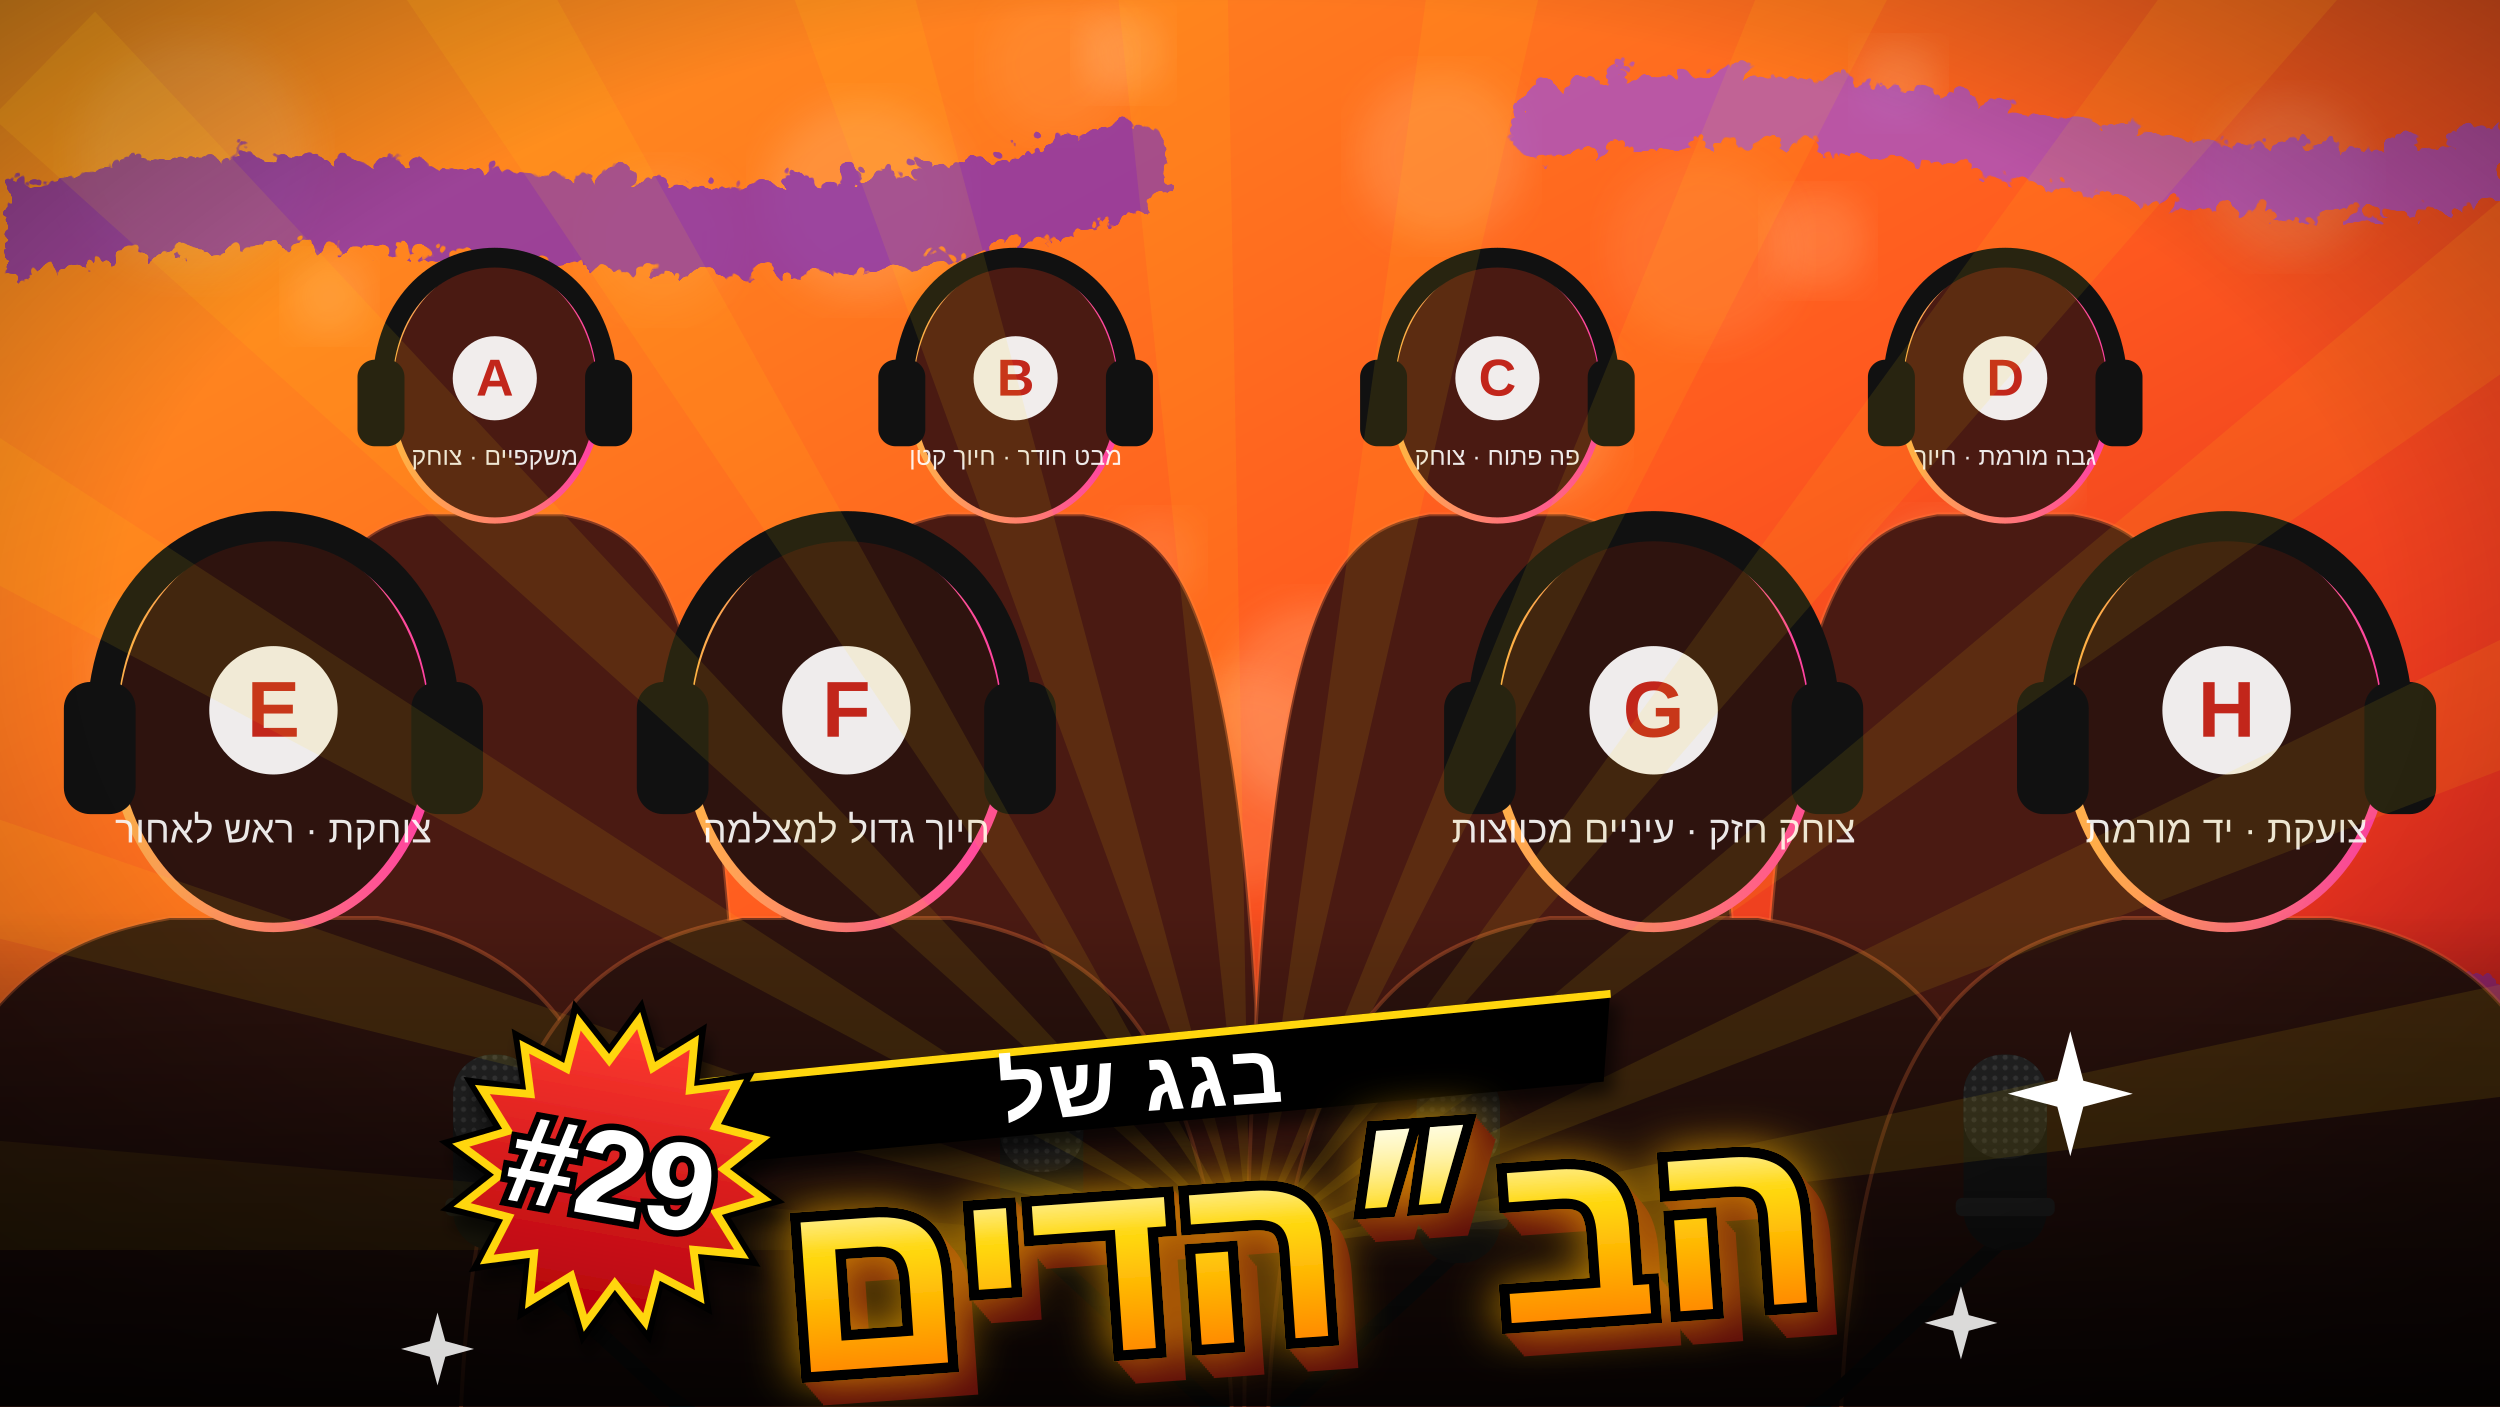
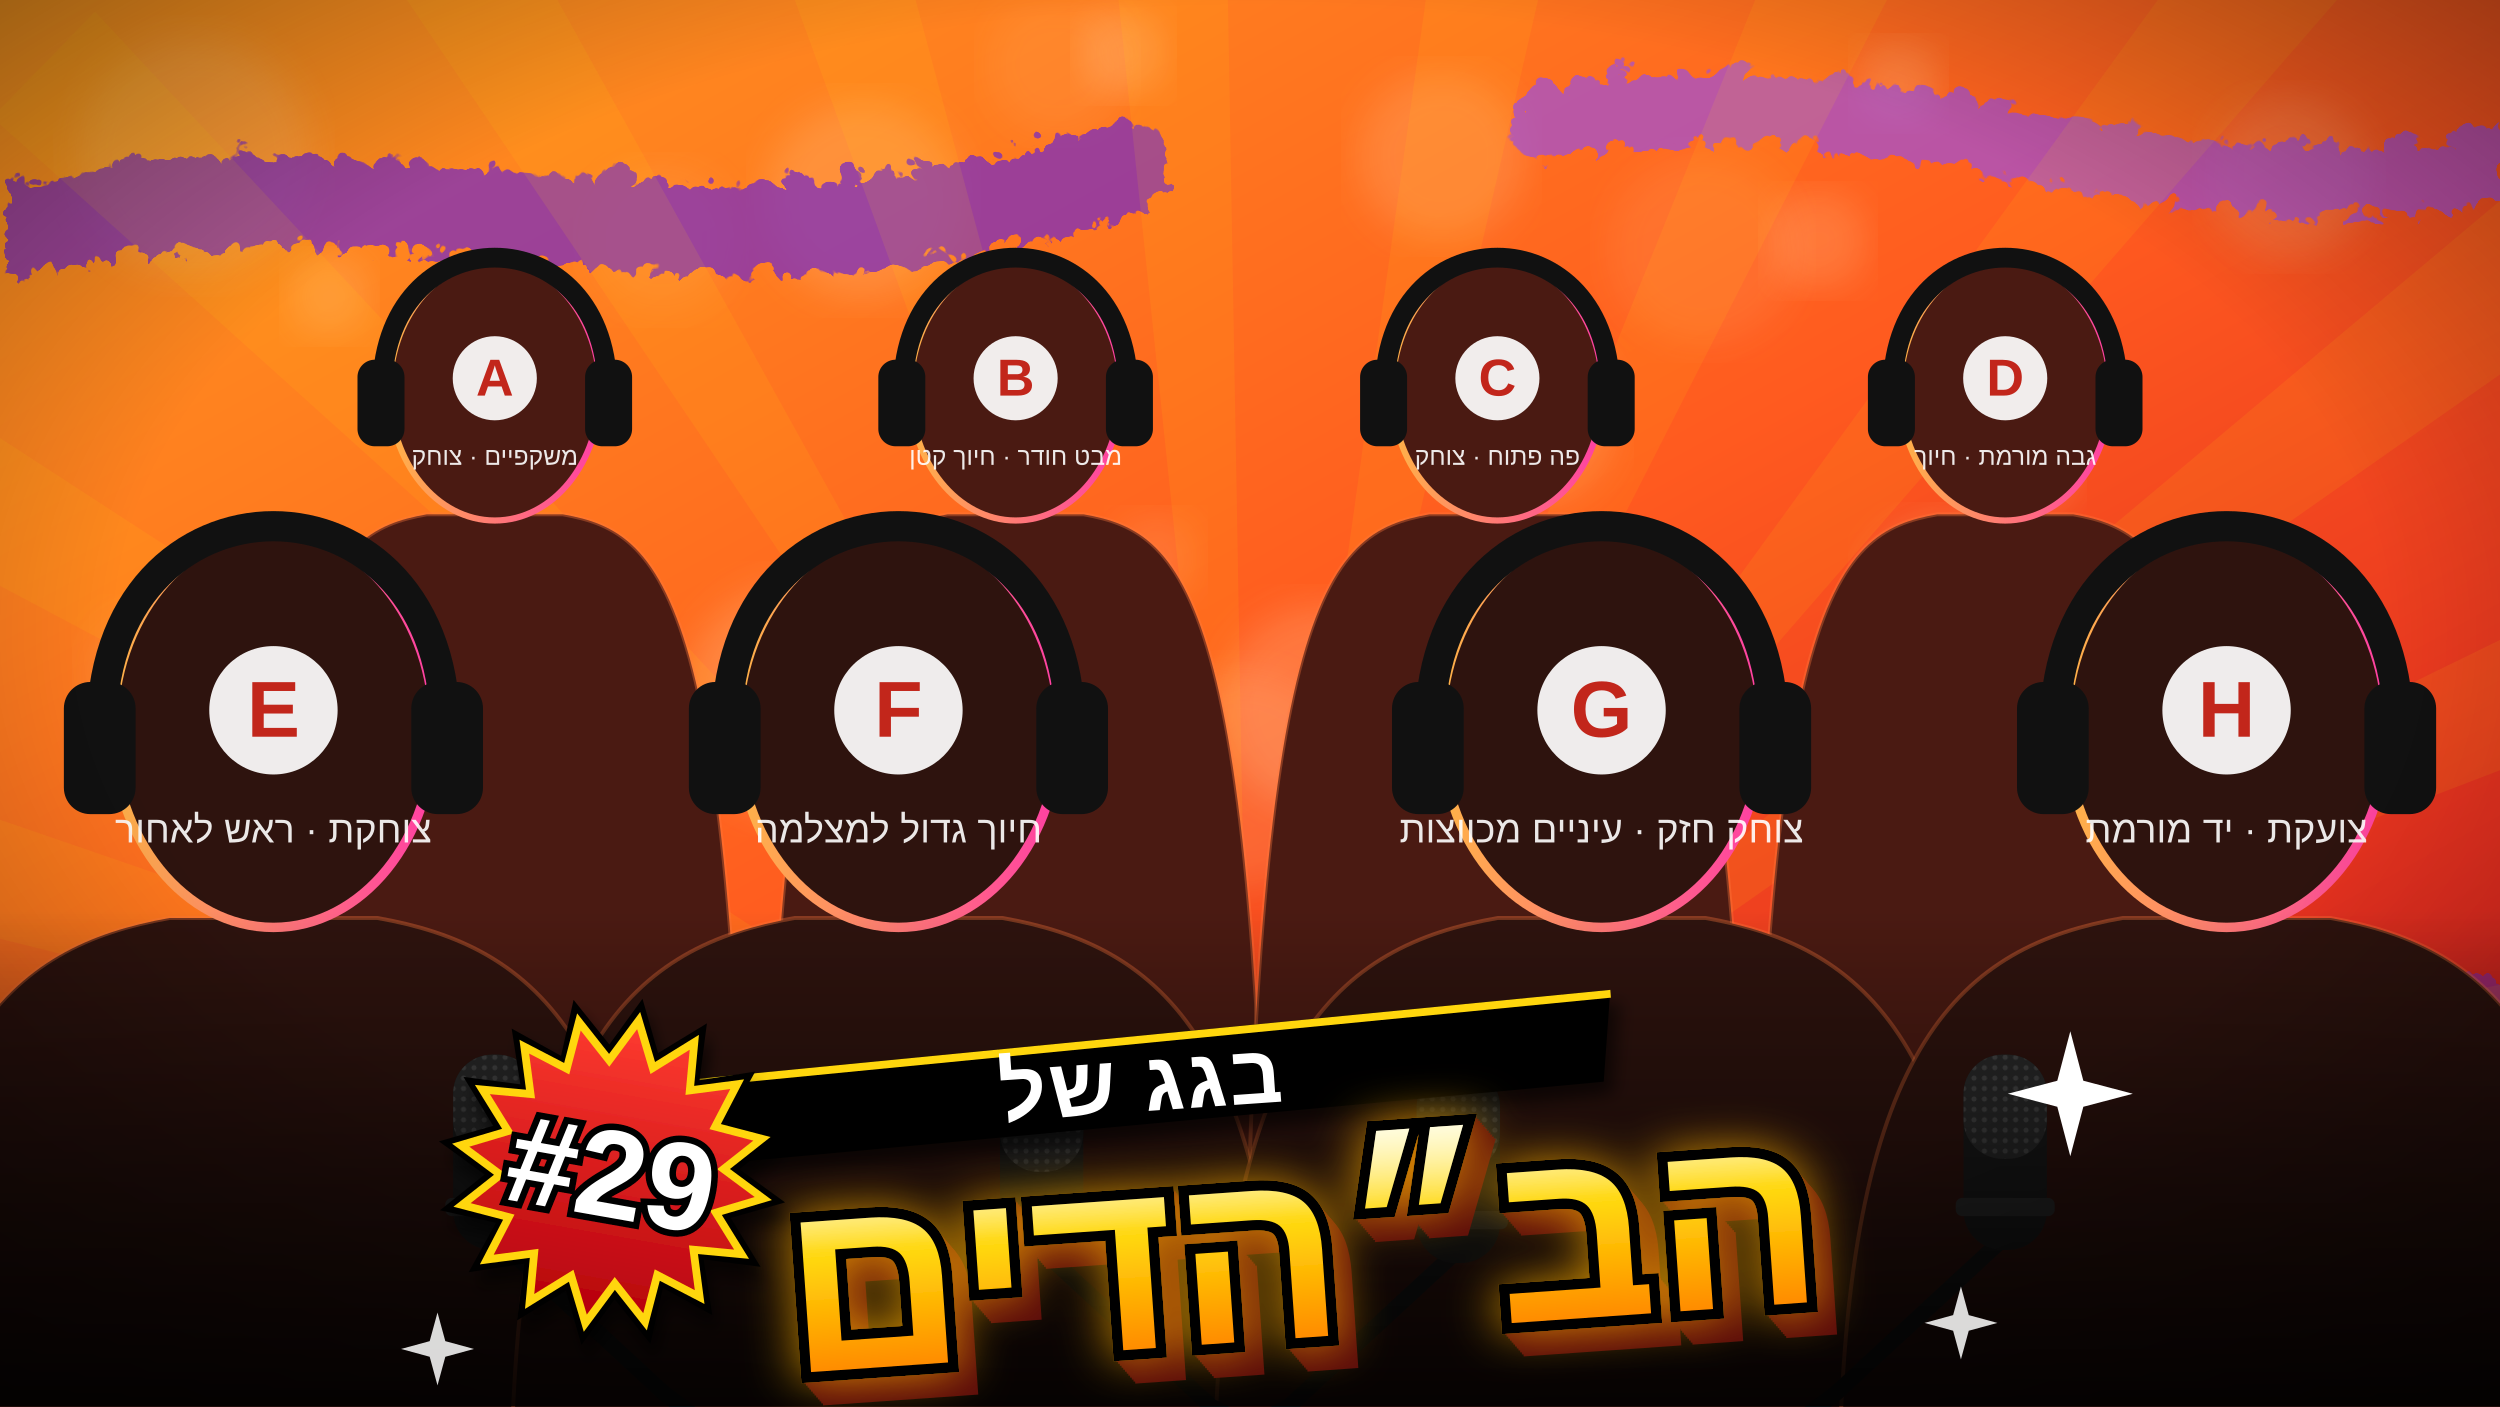
<svg xmlns="http://www.w3.org/2000/svg" width="1920" height="1080" font-family="Heebo, Arial, sans-serif">
  <defs>
    <linearGradient id="bg" x1="0" y1="0" x2="1" y2="1">
      <stop offset="0" stop-color="#ff9a1f" />
      <stop offset=".5" stop-color="#ff5a1f" />
      <stop offset="1" stop-color="#d1121f" />
    </linearGradient>
    <radialGradient id="vig" cx=".5" cy=".45" r=".75">
      <stop offset=".6" stop-color="#000" stop-opacity="0" />
      <stop offset="1" stop-color="#000" stop-opacity=".5" />
    </radialGradient>
    <linearGradient id="rim" x1="0" x2="1">
      <stop offset="0" stop-color="#ffb347" />
      <stop offset="1" stop-color="#ff3fa4" />
    </linearGradient>
    <pattern id="grill" width="8" height="8" patternUnits="userSpaceOnUse">
      <rect width="8" height="8" fill="#2a2a2a" />
      <circle cx="4" cy="4" r="2" fill="#444" />
    </pattern>
+     <linearGradient id="ring" x1="0" y1="0" x2="1" y2="1">
+       <stop offset="0" stop-color="#ffd60a" />
+       <stop offset="1" stop-color="#ff2d87" />
+     </linearGradient>
+     <filter id="pdrop" x="-20%" y="-20%" width="140%" height="140%">
+       <feDropShadow dx="0" dy="12" stdDeviation="14" flood-color="#000" flood-opacity=".55" />
+     </filter>
    <filter id="blur">
      <feGaussianBlur stdDeviation="14" />
    </filter>
    <filter id="rough">
      <feTurbulence baseFrequency=".035" numOctaves="3" seed="3" />
      <feDisplacementMap in="SourceGraphic" scale="28" />
    </filter>
  </defs>
  <rect width="1920" height="1080" fill="url(#bg)" />
  <circle cx="663" cy="154" r="75" fill="#ffe2b0" fill-opacity="0.19" filter="url(#blur)" />
  <circle cx="148" cy="548" r="37" fill="#ffe2b0" fill-opacity="0.14" filter="url(#blur)" />
  <circle cx="118" cy="519" r="52" fill="#ffe2b0" fill-opacity="0.09" filter="url(#blur)" />
  <circle cx="888" cy="428" r="33" fill="#ffe2b0" fill-opacity="0.12" filter="url(#blur)" />
  <circle cx="1128" cy="434" r="32" fill="#ffe2b0" fill-opacity="0.22" filter="url(#blur)" />
  <circle cx="253" cy="228" r="32" fill="#ffe2b0" fill-opacity="0.18" filter="url(#blur)" />
  <circle cx="812" cy="50" r="53" fill="#ffe2b0" fill-opacity="0.09" filter="url(#blur)" />
  <circle cx="1758" cy="136" r="62" fill="#ffe2b0" fill-opacity="0.15" filter="url(#blur)" />
  <circle cx="1107" cy="120" r="64" fill="#ffe2b0" fill-opacity="0.18" filter="url(#blur)" />
  <circle cx="1396" cy="185" r="38" fill="#ffe2b0" fill-opacity="0.18" filter="url(#blur)" />
  <circle cx="1308" cy="192" r="72" fill="#ffe2b0" fill-opacity="0.10" filter="url(#blur)" />
  <circle cx="1458" cy="64" r="32" fill="#ffe2b0" fill-opacity="0.19" filter="url(#blur)" />
  <circle cx="1016" cy="544" r="79" fill="#ffe2b0" fill-opacity="0.21" filter="url(#blur)" />
  <circle cx="953" cy="599" r="83" fill="#ffe2b0" fill-opacity="0.14" filter="url(#blur)" />
  <circle cx="508" cy="184" r="56" fill="#ffe2b0" fill-opacity="0.09" filter="url(#blur)" />
  <circle cx="614" cy="537" r="88" fill="#ffe2b0" fill-opacity="0.23" filter="url(#blur)" />
  <circle cx="1493" cy="459" r="61" fill="#ffe2b0" fill-opacity="0.18" filter="url(#blur)" />
  <circle cx="149" cy="120" r="90" fill="#ffe2b0" fill-opacity="0.15" filter="url(#blur)" />
  <circle cx="1550" cy="350" r="44" fill="#ffe2b0" fill-opacity="0.24" filter="url(#blur)" />
  <circle cx="863" cy="40" r="34" fill="#ffe2b0" fill-opacity="0.21" filter="url(#blur)" />
  <circle cx="1173" cy="321" r="68" fill="#ffe2b0" fill-opacity="0.20" filter="url(#blur)" />
  <circle cx="1217" cy="508" r="83" fill="#ffe2b0" fill-opacity="0.09" filter="url(#blur)" />
  <g filter="url(#rough)" fill="none" stroke-linecap="round">
    <path d="M-40,180 C300,90 520,240 860,120" stroke="#7b2cbf" stroke-width="70" opacity=".75" />
    <path d="M1180,90 C1450,30 1650,190 1980,110" stroke="#9d4edd" stroke-width="55" opacity=".7" />
    <path d="M1500,760 C1700,700 1850,820 1990,760" stroke="#7b2cbf" stroke-width="60" opacity=".55" />
    <path d="M-30,820 C120,760 260,860 420,800" stroke="#9d4edd" stroke-width="50" opacity=".5" />
  </g>
+   <path d="M960,960 L-340,960 L-335,847 Z" fill="#ffd60a" fill-opacity=".05" />
+   <path d="M960,960 L-301,646 L-269,537 Z" fill="#ffd60a" fill-opacity=".10" />
+   <path d="M960,960 L-188,350 L-130,252 Z" fill="#ffd60a" fill-opacity=".10" />
+   <path d="M960,960 L-6,90 L73,9 Z" fill="#ffd60a" fill-opacity=".10" />
+   <path d="M960,960 L233,-118 L330,-177 Z" fill="#ffd60a" fill-opacity=".10" />
+   <path d="M960,960 L515,-262 L624,-296 Z" fill="#ffd60a" fill-opacity=".10" />
+   <path d="M960,960 L824,-333 L937,-340 Z" fill="#ffd60a" fill-opacity=".10" />
+   <path d="M960,960 L1141,-327 L1252,-307 Z" fill="#ffd60a" fill-opacity=".10" />
+   <path d="M960,960 L1447,-245 L1550,-198 Z" fill="#ffd60a" fill-opacity=".10" />
+   <path d="M960,960 L1724,-92 L1813,-21 Z" fill="#ffd60a" fill-opacity=".10" />
+   <path d="M960,960 L1956,124 L2025,214 Z" fill="#ffd60a" fill-opacity=".10" />
+   <path d="M960,960 L2128,390 L2174,494 Z" fill="#ffd60a" fill-opacity=".10" />
+   <path d="M960,960 L2232,690 L2250,802 Z" fill="#ffd60a" fill-opacity=".10" />
  <path d="M185.25,1120 C190.0,456.75 247.0,409.25 327.75,395.0 L432.25,395.0 C513.0,409.25 570.0,456.75 574.75,1120 Z" fill="#4a1a12" stroke="#ff7a3d" stroke-opacity=".35" stroke-width="3" />
  <ellipse cx="380" cy="300" rx="80.75" ry="99.75" fill="#4a1a12" />
  <ellipse cx="380" cy="300" rx="80.75" ry="99.75" fill="none" stroke="url(#rim)" stroke-width="4.75" />
  <path d="M293.55,304.75 C289.75,162.25 470.25,162.25 466.45,304.75" fill="none" stroke="#111" stroke-width="15.2" stroke-linecap="round" />
  <rect x="274.55" y="276.25" width="36.1" height="66.5" rx="13.3" fill="#111" />
  <rect x="449.35" y="276.25" width="36.1" height="66.5" rx="13.3" fill="#111" />
  <circle cx="380" cy="290.5" r="32.3" fill="#fff" fill-opacity=".92" />
  <text x="380" y="303.8" font-size="39.9" font-weight="800" text-anchor="middle" fill="#c2261b">A</text>
  <text x="380" y="357.0" font-size="19.0" text-anchor="middle" fill="#fff" fill-opacity=".9">משקפיים · צוחק</text>
  <path d="M585.25,1120 C590.0,456.75 647.0,409.25 727.75,395.0 L832.25,395.0 C913.0,409.25 970.0,456.75 974.75,1120 Z" fill="#4a1a12" stroke="#ff7a3d" stroke-opacity=".35" stroke-width="3" />
  <ellipse cx="780" cy="300" rx="80.75" ry="99.75" fill="#4a1a12" />
  <ellipse cx="780" cy="300" rx="80.75" ry="99.75" fill="none" stroke="url(#rim)" stroke-width="4.75" />
  <path d="M693.55,304.75 C689.75,162.25 870.25,162.25 866.45,304.75" fill="none" stroke="#111" stroke-width="15.2" stroke-linecap="round" />
  <rect x="674.55" y="276.25" width="36.1" height="66.5" rx="13.3" fill="#111" />
  <rect x="849.35" y="276.25" width="36.1" height="66.5" rx="13.3" fill="#111" />
  <circle cx="780" cy="290.5" r="32.3" fill="#fff" fill-opacity=".92" />
  <text x="780" y="303.8" font-size="39.9" font-weight="800" text-anchor="middle" fill="#c2261b">B</text>
  <text x="780" y="357.0" font-size="19.0" text-anchor="middle" fill="#fff" fill-opacity=".9">מבט חודר · חיוך קטן</text>
  <path d="M955.25,1120 C960.0,456.75 1017.0,409.25 1097.75,395.0 L1202.25,395.0 C1283.0,409.25 1340.0,456.75 1344.75,1120 Z" fill="#4a1a12" stroke="#ff7a3d" stroke-opacity=".35" stroke-width="3" />
  <ellipse cx="1150" cy="300" rx="80.75" ry="99.75" fill="#4a1a12" />
  <ellipse cx="1150" cy="300" rx="80.75" ry="99.75" fill="none" stroke="url(#rim)" stroke-width="4.75" />
  <path d="M1063.55,304.75 C1059.75,162.25 1240.25,162.25 1236.45,304.75" fill="none" stroke="#111" stroke-width="15.2" stroke-linecap="round" />
  <rect x="1044.55" y="276.25" width="36.1" height="66.5" rx="13.3" fill="#111" />
  <rect x="1219.35" y="276.25" width="36.1" height="66.5" rx="13.3" fill="#111" />
  <circle cx="1150" cy="290.5" r="32.3" fill="#fff" fill-opacity=".92" />
  <text x="1150" y="303.8" font-size="39.9" font-weight="800" text-anchor="middle" fill="#c2261b">C</text>
  <text x="1150" y="357.0" font-size="19.0" text-anchor="middle" fill="#fff" fill-opacity=".9">פה פתוח · צוחק</text>
  <path d="M1345.25,1120 C1350.0,456.75 1407.0,409.25 1487.75,395.0 L1592.25,395.0 C1673.0,409.25 1730.0,456.75 1734.75,1120 Z" fill="#4a1a12" stroke="#ff7a3d" stroke-opacity=".35" stroke-width="3" />
  <ellipse cx="1540" cy="300" rx="80.75" ry="99.75" fill="#4a1a12" />
  <ellipse cx="1540" cy="300" rx="80.75" ry="99.75" fill="none" stroke="url(#rim)" stroke-width="4.75" />
  <path d="M1453.55,304.75 C1449.75,162.25 1630.25,162.25 1626.45,304.75" fill="none" stroke="#111" stroke-width="15.2" stroke-linecap="round" />
  <rect x="1434.55" y="276.25" width="36.1" height="66.5" rx="13.3" fill="#111" />
  <rect x="1609.35" y="276.25" width="36.1" height="66.5" rx="13.3" fill="#111" />
  <circle cx="1540" cy="290.5" r="32.3" fill="#fff" fill-opacity=".92" />
  <text x="1540" y="303.8" font-size="39.9" font-weight="800" text-anchor="middle" fill="#c2261b">D</text>
  <text x="1540" y="357.0" font-size="19.0" text-anchor="middle" fill="#fff" fill-opacity=".9">גבה מורמת · חיוך</text>
  <path d="M-87.25,1120 C-80.0,799.25 7.0,726.75 130.25,705.0 L289.75,705.0 C413.0,726.75 500.0,799.25 507.25,1120 Z" fill="#2e130e" stroke="#ff7a3d" stroke-opacity=".35" stroke-width="3" />
  <ellipse cx="210" cy="560" rx="123.25" ry="152.25" fill="#2e130e" />
  <ellipse cx="210" cy="560" rx="123.25" ry="152.25" fill="none" stroke="url(#rim)" stroke-width="7.25" />
  <path d="M78.05,567.25 C72.25,349.75 347.75,349.75 341.95,567.25" fill="none" stroke="#111" stroke-width="23.2" stroke-linecap="round" />
  <rect x="49.05" y="523.75" width="55.1" height="101.5" rx="20.3" fill="#111" />
  <rect x="315.85" y="523.75" width="55.1" height="101.5" rx="20.3" fill="#111" />
  <circle cx="210" cy="545.5" r="49.3" fill="#fff" fill-opacity=".92" />
  <text x="210" y="565.8" font-size="60.9" font-weight="800" text-anchor="middle" fill="#c2261b">E</text>
  <text x="210" y="647.0" font-size="29.0" text-anchor="middle" fill="#fff" fill-opacity=".9">צוחקת · ראש לאחור</text>
-   <path d="M352.75,1120 C360.0,799.25 447.0,726.75 570.25,705.0 L729.75,705.0 C853.0,726.75 940.0,799.25 947.25,1120 Z" fill="#2e130e" stroke="#ff7a3d" stroke-opacity=".35" stroke-width="3" />
-   <ellipse cx="650" cy="560" rx="123.25" ry="152.25" fill="#2e130e" />
-   <ellipse cx="650" cy="560" rx="123.25" ry="152.25" fill="none" stroke="url(#rim)" stroke-width="7.25" />
-   <path d="M518.05,567.25 C512.25,349.75 787.75,349.75 781.95,567.25" fill="none" stroke="#111" stroke-width="23.2" stroke-linecap="round" />
-   <rect x="489.05" y="523.75" width="55.1" height="101.5" rx="20.3" fill="#111" />
-   <rect x="755.85" y="523.75" width="55.1" height="101.5" rx="20.3" fill="#111" />
-   <circle cx="650" cy="545.5" r="49.3" fill="#fff" fill-opacity=".92" />
-   <text x="650" y="565.8" font-size="60.9" font-weight="800" text-anchor="middle" fill="#c2261b">F</text>
-   <text x="650" y="647.0" font-size="29.0" text-anchor="middle" fill="#fff" fill-opacity=".9">חיוך גדול למצלמה</text>
-   <path d="M972.75,1120 C980.0,799.25 1067.0,726.75 1190.25,705.0 L1349.75,705.0 C1473.0,726.75 1560.0,799.25 1567.25,1120 Z" fill="#2e130e" stroke="#ff7a3d" stroke-opacity=".35" stroke-width="3" />
-   <ellipse cx="1270" cy="560" rx="123.25" ry="152.25" fill="#2e130e" />
-   <ellipse cx="1270" cy="560" rx="123.25" ry="152.25" fill="none" stroke="url(#rim)" stroke-width="7.25" />
-   <path d="M1138.05,567.25 C1132.25,349.75 1407.75,349.75 1401.95,567.25" fill="none" stroke="#111" stroke-width="23.2" stroke-linecap="round" />
-   <rect x="1109.05" y="523.75" width="55.1" height="101.5" rx="20.3" fill="#111" />
-   <rect x="1375.85" y="523.75" width="55.1" height="101.5" rx="20.3" fill="#111" />
-   <circle cx="1270" cy="545.5" r="49.3" fill="#fff" fill-opacity=".92" />
-   <text x="1270" y="565.8" font-size="60.9" font-weight="800" text-anchor="middle" fill="#c2261b">G</text>
-   <text x="1270" y="647.0" font-size="29.0" text-anchor="middle" fill="#fff" fill-opacity=".9">צוחק חזק · עיניים מכווצות</text>
+   <path d="M392.75,1120 C400.0,799.25 487.0,726.75 610.25,705.0 L769.75,705.0 C893.0,726.75 980.0,799.25 987.25,1120 Z" fill="#2e130e" stroke="#ff7a3d" stroke-opacity=".35" stroke-width="3" />
+   <ellipse cx="690" cy="560" rx="123.25" ry="152.25" fill="#2e130e" />
+   <ellipse cx="690" cy="560" rx="123.25" ry="152.25" fill="none" stroke="url(#rim)" stroke-width="7.25" />
+   <path d="M558.05,567.25 C552.25,349.75 827.75,349.75 821.95,567.25" fill="none" stroke="#111" stroke-width="23.2" stroke-linecap="round" />
+   <rect x="529.05" y="523.75" width="55.1" height="101.5" rx="20.3" fill="#111" />
+   <rect x="795.85" y="523.75" width="55.1" height="101.5" rx="20.3" fill="#111" />
+   <circle cx="690" cy="545.5" r="49.3" fill="#fff" fill-opacity=".92" />
+   <text x="690" y="565.8" font-size="60.9" font-weight="800" text-anchor="middle" fill="#c2261b">F</text>
+   <text x="690" y="647.0" font-size="29.0" text-anchor="middle" fill="#fff" fill-opacity=".9">חיוך גדול למצלמה</text>
+   <path d="M932.75,1120 C940.0,799.25 1027.0,726.75 1150.25,705.0 L1309.75,705.0 C1433.0,726.75 1520.0,799.25 1527.25,1120 Z" fill="#2e130e" stroke="#ff7a3d" stroke-opacity=".35" stroke-width="3" />
+   <ellipse cx="1230" cy="560" rx="123.25" ry="152.25" fill="#2e130e" />
+   <ellipse cx="1230" cy="560" rx="123.25" ry="152.25" fill="none" stroke="url(#rim)" stroke-width="7.25" />
+   <path d="M1098.05,567.25 C1092.25,349.75 1367.75,349.75 1361.95,567.25" fill="none" stroke="#111" stroke-width="23.2" stroke-linecap="round" />
+   <rect x="1069.05" y="523.75" width="55.1" height="101.5" rx="20.3" fill="#111" />
+   <rect x="1335.85" y="523.75" width="55.1" height="101.5" rx="20.3" fill="#111" />
+   <circle cx="1230" cy="545.5" r="49.3" fill="#fff" fill-opacity=".92" />
+   <text x="1230" y="565.8" font-size="60.9" font-weight="800" text-anchor="middle" fill="#c2261b">G</text>
+   <text x="1230" y="647.0" font-size="29.0" text-anchor="middle" fill="#fff" fill-opacity=".9">צוחק חזק · עיניים מכווצות</text>
  <path d="M1412.75,1120 C1420.0,799.25 1507.0,726.75 1630.25,705.0 L1789.75,705.0 C1913.0,726.75 2000.0,799.25 2007.25,1120 Z" fill="#2e130e" stroke="#ff7a3d" stroke-opacity=".35" stroke-width="3" />
  <ellipse cx="1710" cy="560" rx="123.25" ry="152.25" fill="#2e130e" />
  <ellipse cx="1710" cy="560" rx="123.25" ry="152.25" fill="none" stroke="url(#rim)" stroke-width="7.25" />
  <path d="M1578.05,567.25 C1572.25,349.75 1847.75,349.75 1841.95,567.25" fill="none" stroke="#111" stroke-width="23.2" stroke-linecap="round" />
  <rect x="1549.05" y="523.75" width="55.1" height="101.5" rx="20.3" fill="#111" />
  <rect x="1815.85" y="523.75" width="55.1" height="101.5" rx="20.3" fill="#111" />
  <circle cx="1710" cy="545.5" r="49.3" fill="#fff" fill-opacity=".92" />
  <text x="1710" y="565.8" font-size="60.9" font-weight="800" text-anchor="middle" fill="#c2261b">H</text>
  <text x="1710" y="647.0" font-size="29.0" text-anchor="middle" fill="#fff" fill-opacity=".9">צועקת · יד מורמת</text>
  <path d="M550,1100 L510,1070 L380,950" fill="none" stroke="#151515" stroke-width="12" stroke-linejoin="round" />
  <rect x="348" y="810" width="64" height="150" rx="30" fill="#1a1a1a" />
  <rect x="348" y="810" width="64" height="80" rx="30" fill="url(#grill)" />
  <rect x="342" y="920" width="76" height="14" rx="5" fill="#2b2b2b" />
  <path d="M970,1100 L930,1080 L800,960" fill="none" stroke="#151515" stroke-width="12" stroke-linejoin="round" />
  <rect x="768" y="820" width="64" height="150" rx="30" fill="#1a1a1a" />
  <rect x="768" y="820" width="64" height="80" rx="30" fill="url(#grill)" />
  <rect x="762" y="930" width="76" height="14" rx="5" fill="#2b2b2b" />
  <path d="M950,1100 L990,1080 L1120,960" fill="none" stroke="#151515" stroke-width="12" stroke-linejoin="round" />
  <rect x="1088" y="820" width="64" height="150" rx="30" fill="#1a1a1a" />
  <rect x="1088" y="820" width="64" height="80" rx="30" fill="url(#grill)" />
  <rect x="1082" y="930" width="76" height="14" rx="5" fill="#2b2b2b" />
  <path d="M1370,1100 L1410,1070 L1540,950" fill="none" stroke="#151515" stroke-width="12" stroke-linejoin="round" />
  <rect x="1508" y="810" width="64" height="150" rx="30" fill="#1a1a1a" />
  <rect x="1508" y="810" width="64" height="80" rx="30" fill="url(#grill)" />
  <rect x="1502" y="920" width="76" height="14" rx="5" fill="#2b2b2b" />
  <rect width="1920" height="1080" fill="url(#vig)" />
  <defs>
    <linearGradient id="gold" x1="0" y1="0" x2="0" y2="1">
      <stop offset="0" stop-color="#fff7b0" />
      <stop offset=".45" stop-color="#ffd60a" />
      <stop offset="1" stop-color="#ff8c00" />
    </linearGradient>
    <linearGradient id="shine" x1="0" y1="0" x2="0" y2="1">
      <stop offset="0" stop-color="#fff" stop-opacity=".55" />
      <stop offset=".4" stop-color="#fff" stop-opacity="0" />
    </linearGradient>
    <linearGradient id="red" x1="0" y1="0" x2="0" y2="1">
      <stop offset="0" stop-color="#ff3b30" />
      <stop offset="1" stop-color="#b3000c" />
    </linearGradient>
    <filter id="glow" x="-20%" y="-40%" width="140%" height="180%">
      <feDropShadow dx="0" dy="0" stdDeviation="18" flood-color="#ffb000" flood-opacity=".75" />
    </filter>
    <filter id="drop">
      <feDropShadow dx="6" dy="10" stdDeviation="6" flood-color="#000" flood-opacity=".6" />
    </filter>
    <linearGradient id="fadeB" x1="0" y1="0" x2="0" y2="1">
      <stop offset="0" stop-color="#000" stop-opacity="0" />
      <stop offset="1" stop-color="#000" stop-opacity=".85" />
    </linearGradient>
  </defs>
  <rect x="0" y="700" width="1920" height="380" fill="url(#fadeB)" />
-   <path d="M960,960 L-340,960 L-335,847 Z" fill="#ffd60a" fill-opacity=".05" />
-   <path d="M960,960 L-301,646 L-269,537 Z" fill="#ffd60a" fill-opacity=".10" />
-   <path d="M960,960 L-188,350 L-130,252 Z" fill="#ffd60a" fill-opacity=".10" />
-   <path d="M960,960 L-6,90 L73,9 Z" fill="#ffd60a" fill-opacity=".10" />
-   <path d="M960,960 L233,-118 L330,-177 Z" fill="#ffd60a" fill-opacity=".10" />
-   <path d="M960,960 L515,-262 L624,-296 Z" fill="#ffd60a" fill-opacity=".10" />
-   <path d="M960,960 L824,-333 L937,-340 Z" fill="#ffd60a" fill-opacity=".10" />
-   <path d="M960,960 L1141,-327 L1252,-307 Z" fill="#ffd60a" fill-opacity=".10" />
-   <path d="M960,960 L1447,-245 L1550,-198 Z" fill="#ffd60a" fill-opacity=".10" />
-   <path d="M960,960 L1724,-92 L1813,-21 Z" fill="#ffd60a" fill-opacity=".10" />
-   <path d="M960,960 L1956,124 L2025,214 Z" fill="#ffd60a" fill-opacity=".10" />
-   <path d="M960,960 L2128,390 L2174,494 Z" fill="#ffd60a" fill-opacity=".10" />
-   <path d="M960,960 L2232,690 L2250,802 Z" fill="#ffd60a" fill-opacity=".10" />
  <g transform="rotate(-4 960 960)">
    <g filter="url(#drop)">
      <path d="M520,800 L1250,780 L1240,850 L530,866 Z" fill="#000" />
      <path d="M520,800 L1250,780 L1250,786 L520,806 Z" fill="#ffd60a" />
      <text x="885" y="848" font-size="64" font-weight="900" text-anchor="middle" fill="#fff" letter-spacing="2">בגג של</text>
    </g>
    <text x="1014.4" y="1049.2" font-size="190" font-weight="900" text-anchor="middle" fill="#5a0a0a" stroke="#5a0a0a" stroke-width="14">הב״הדים</text>
    <text x="1013.2" y="1047.6" font-size="190" font-weight="900" text-anchor="middle" fill="#5a0a0a" stroke="#5a0a0a" stroke-width="14">הב״הדים</text>
    <text x="1012.0" y="1046.0" font-size="190" font-weight="900" text-anchor="middle" fill="#5a0a0a" stroke="#5a0a0a" stroke-width="14">הב״הדים</text>
    <text x="1010.8" y="1044.4" font-size="190" font-weight="900" text-anchor="middle" fill="#5a0a0a" stroke="#5a0a0a" stroke-width="14">הב״הדים</text>
    <text x="1009.6" y="1042.8" font-size="190" font-weight="900" text-anchor="middle" fill="#5a0a0a" stroke="#5a0a0a" stroke-width="14">הב״הדים</text>
    <text x="1008.4" y="1041.2" font-size="190" font-weight="900" text-anchor="middle" fill="#5a0a0a" stroke="#5a0a0a" stroke-width="14">הב״הדים</text>
    <text x="1007.2" y="1039.6" font-size="190" font-weight="900" text-anchor="middle" fill="#5a0a0a" stroke="#5a0a0a" stroke-width="14">הב״הדים</text>
    <text x="1006.0" y="1038.0" font-size="190" font-weight="900" text-anchor="middle" fill="#5a0a0a" stroke="#5a0a0a" stroke-width="14">הב״הדים</text>
    <text x="1004.8" y="1036.4" font-size="190" font-weight="900" text-anchor="middle" fill="#5a0a0a" stroke="#5a0a0a" stroke-width="14">הב״הדים</text>
    <text x="1003.6" y="1034.8" font-size="190" font-weight="900" text-anchor="middle" fill="#5a0a0a" stroke="#5a0a0a" stroke-width="14">הב״הדים</text>
    <text x="1002.4" y="1033.2" font-size="190" font-weight="900" text-anchor="middle" fill="#5a0a0a" stroke="#5a0a0a" stroke-width="14">הב״הדים</text>
    <text x="1001.2" y="1031.6" font-size="190" font-weight="900" text-anchor="middle" fill="#5a0a0a" stroke="#5a0a0a" stroke-width="14">הב״הדים</text>
    <text x="1000" y="1030" font-size="190" font-weight="900" text-anchor="middle" fill="url(#gold)" stroke="#000" stroke-width="16" paint-order="stroke" filter="url(#glow)">הב״הדים</text>
    <text x="1000" y="1030" font-size="190" font-weight="900" text-anchor="middle" fill="url(#shine)">הב״הדים</text>
  </g>
  <g transform="rotate(10 470 900)" filter="url(#drop)">
    <polygon points="605,900 566,919 595,952 551,954 565,995 524,981 522,1025 489,996 470,1035 451,996 418,1025 416,981 375,995 389,954 345,952 374,919 335,900 374,881 345,848 389,846 375,805 416,819 418,775 451,804 470,765 489,804 522,775 524,819 565,805 551,846 595,848 566,881" fill="#000" />
    <polygon points="588,900 554,917 579,945 542,948 553,983 518,972 515,1009 487,984 470,1018 453,984 425,1009 422,972 387,983 398,948 361,945 386,917 352,900 386,883 361,855 398,852 387,817 422,828 425,791 453,816 470,782 487,816 515,791 518,828 553,817 542,852 579,855 554,883" fill="url(#red)" stroke="#ffd60a" stroke-width="6" />
    <text x="470" y="935" font-size="96" font-weight="900" text-anchor="middle" fill="#fff" stroke="#000" stroke-width="10" paint-order="stroke" direction="ltr">#29</text>
  </g>
  <g fill="#fff">
    <path d="M1580,830 l10,-38 l10,38 l38,10 l-38,10 l-10,38 l-10,-38 l-38,-10 Z" />
    <path d="M1500,1010 l6,-22 l6,22 l22,6 l-22,6 l-6,22 l-6,-22 l-22,-6 Z" opacity=".85" />
    <path d="M330,1030 l6,-22 l6,22 l22,6 l-22,6 l-6,22 l-6,-22 l-22,-6 Z" opacity=".85" />
  </g>
</svg>
